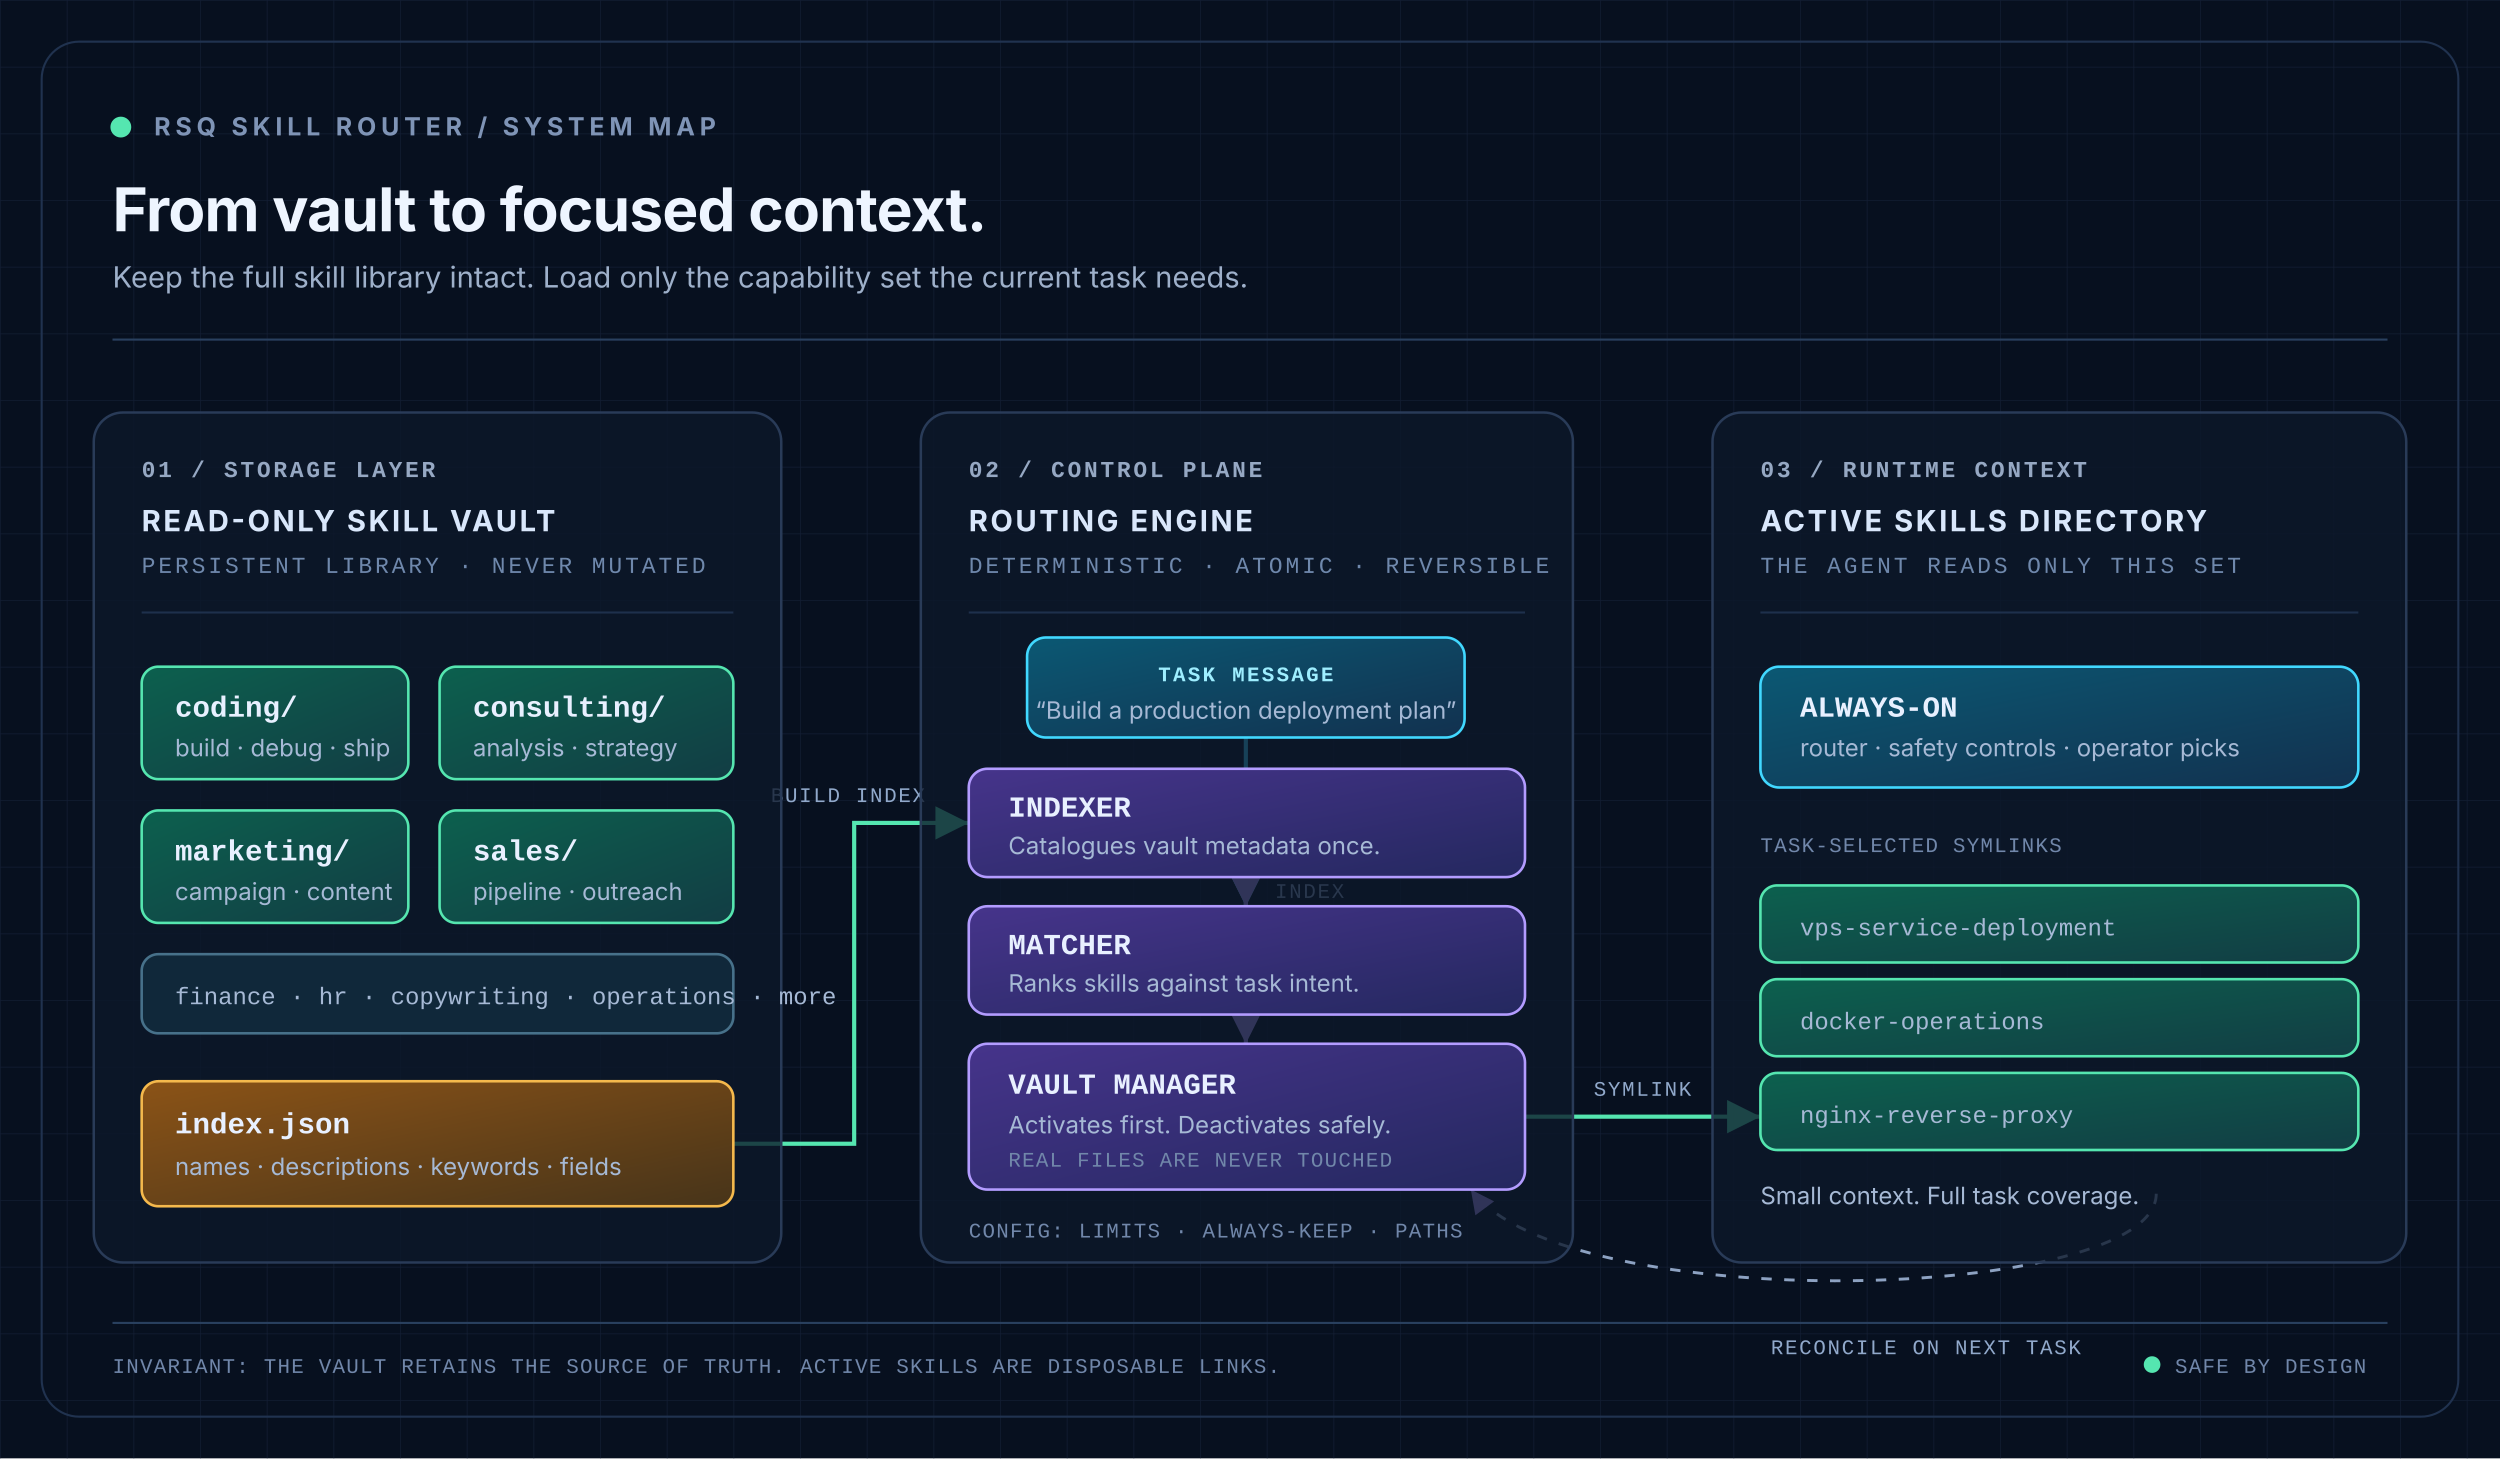
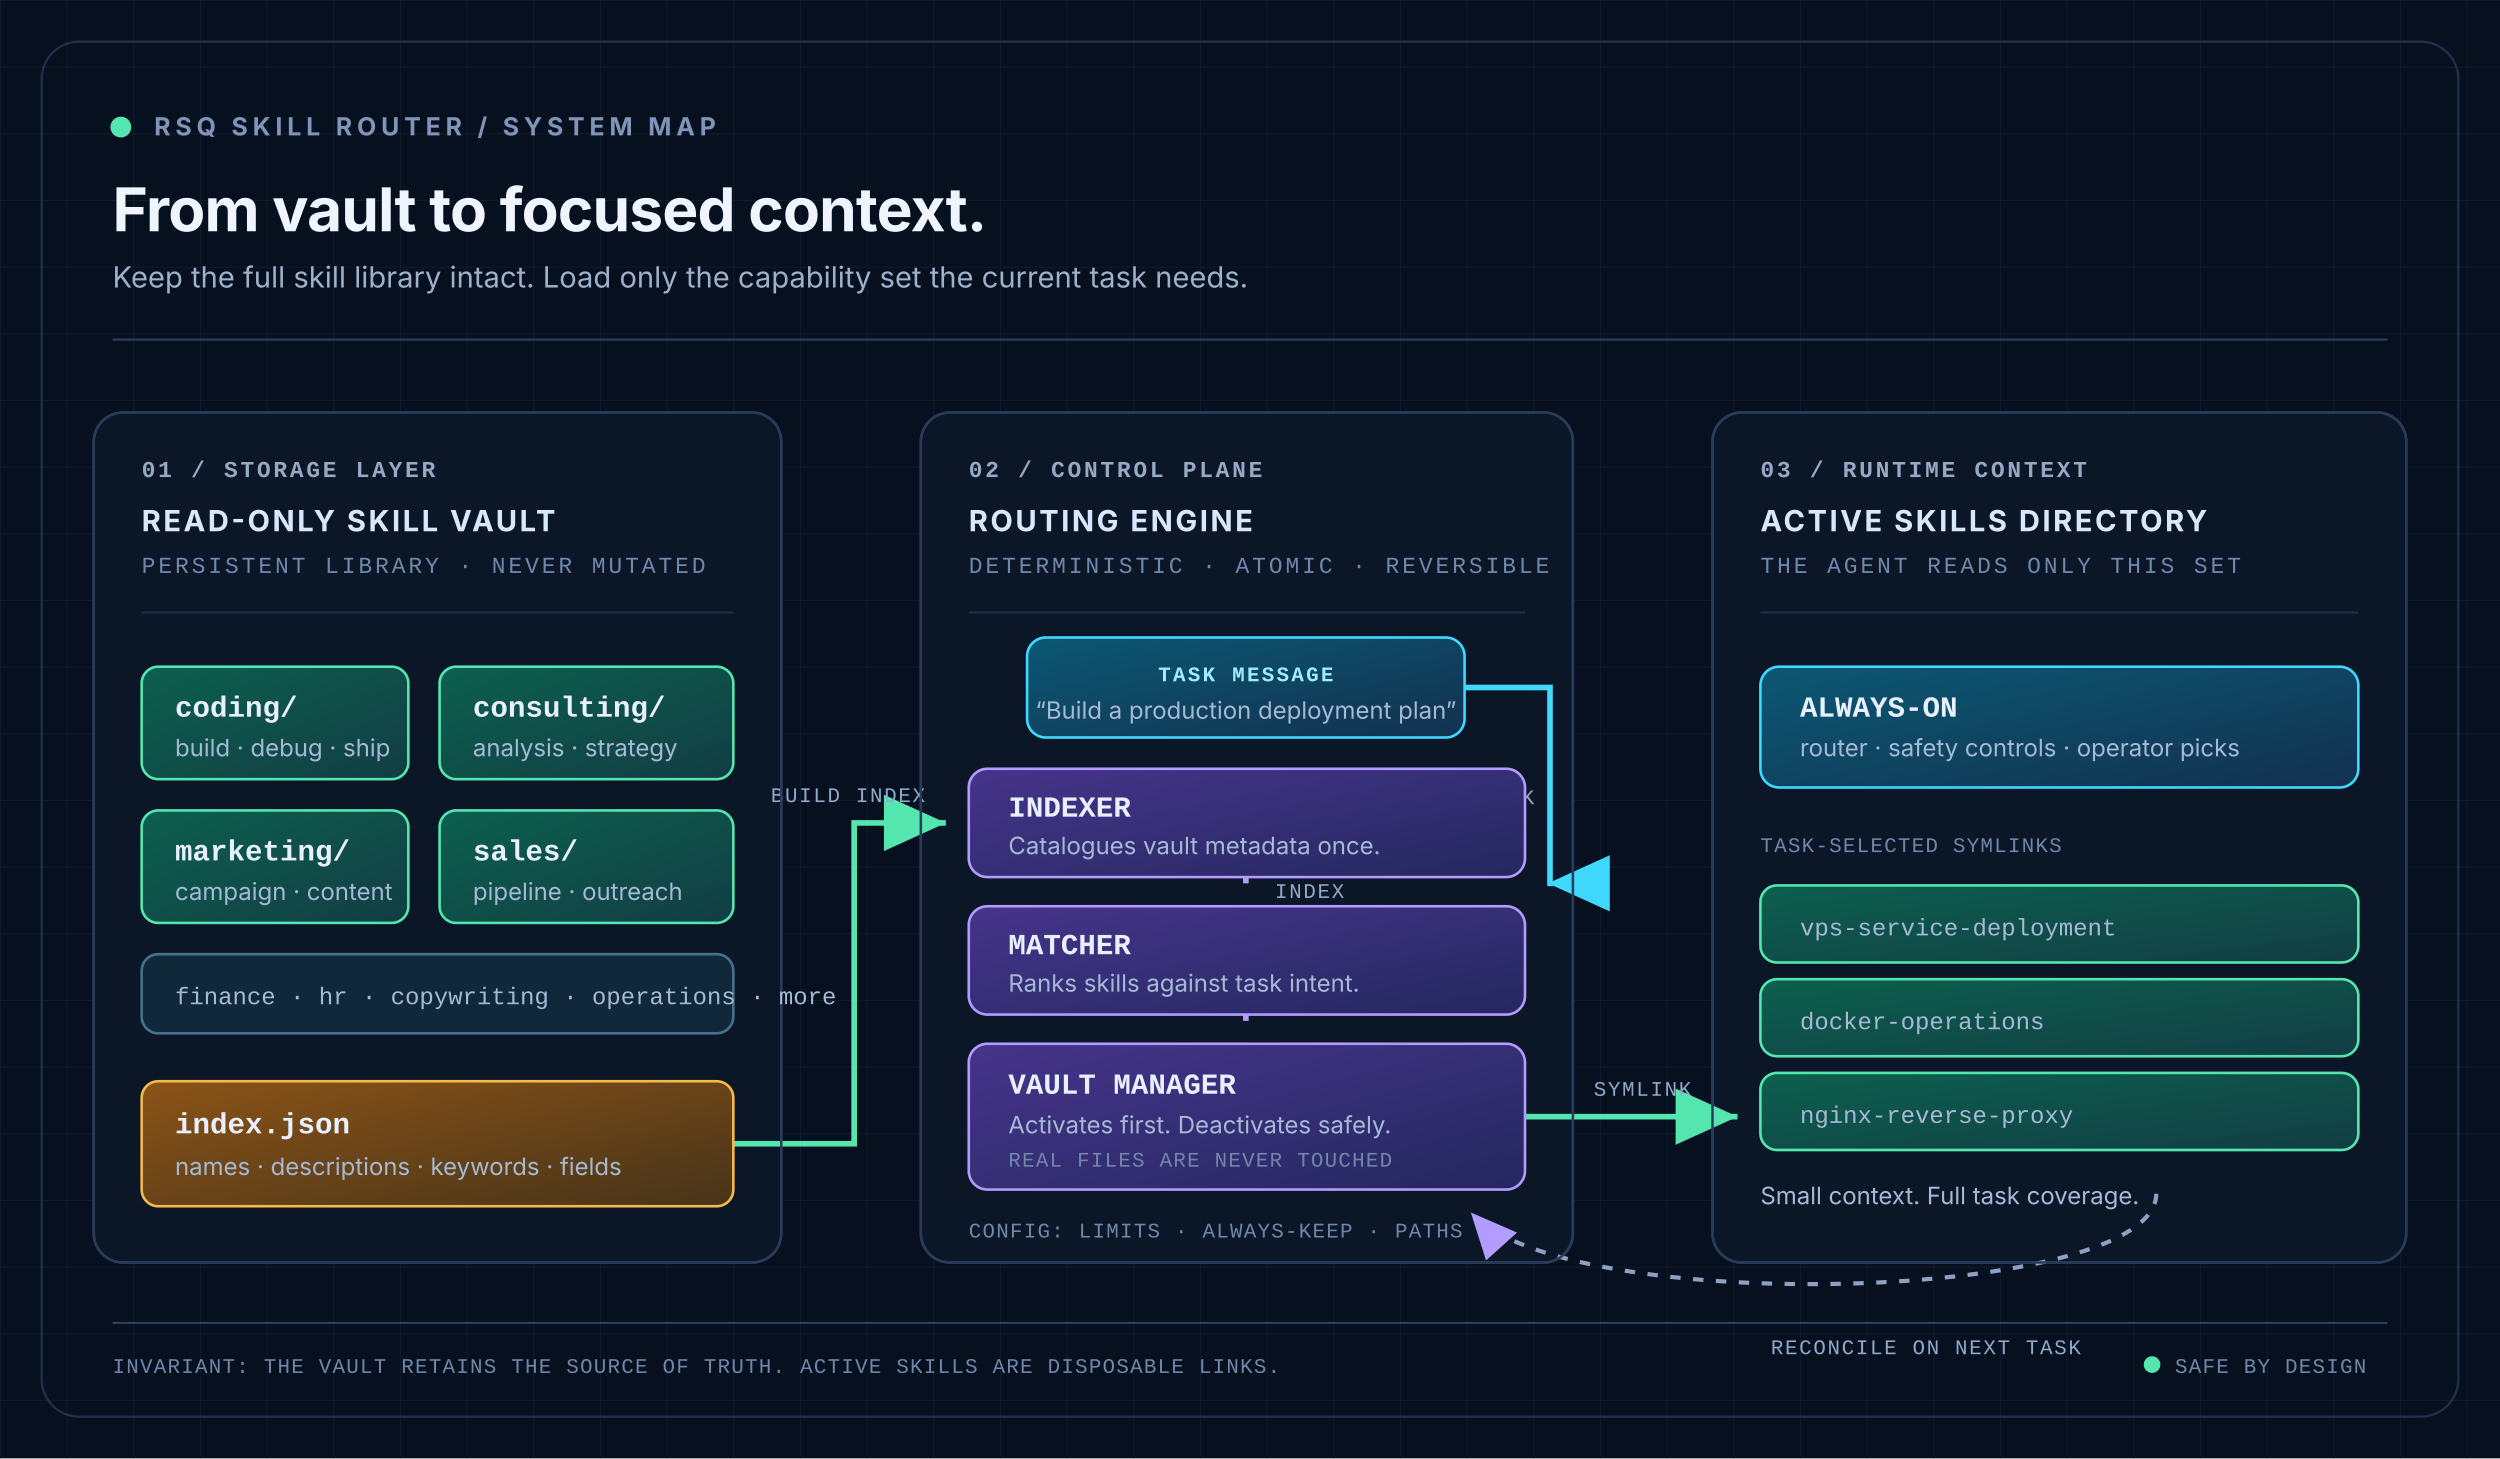
<svg xmlns="http://www.w3.org/2000/svg" viewBox="0 0 1200 700" role="img" aria-labelledby="title desc">
  <defs>
    <pattern id="grid" width="32" height="32" patternUnits="userSpaceOnUse">
      <path d="M32 0H0V32" fill="none" stroke="#17233a" stroke-width="0.7" />
    </pattern>
    <linearGradient id="cyanGlow" x1="0" y1="0" x2="1" y2="1">
      <stop stop-color="#0b5873" />
      <stop offset="1" stop-color="#12314f" />
    </linearGradient>
    <linearGradient id="violetGlow" x1="0" y1="0" x2="1" y2="1">
      <stop stop-color="#46348b" />
      <stop offset="1" stop-color="#24285f" />
    </linearGradient>
    <linearGradient id="greenGlow" x1="0" y1="0" x2="1" y2="1">
      <stop stop-color="#0c604e" />
      <stop offset="1" stop-color="#123d44" />
    </linearGradient>
    <linearGradient id="amberGlow" x1="0" y1="0" x2="1" y2="1">
      <stop stop-color="#8b5317" />
      <stop offset="1" stop-color="#473419" />
    </linearGradient>
-     <marker id="arrowCyan" markerWidth="10" markerHeight="10" refX="8" refY="5" orient="auto">
-       <path d="M0 1L8 5L0 9Z" fill="#41d8ff" />
+     <marker id="arrowCyan" markerWidth="14" markerHeight="12" refX="11" refY="6" orient="auto">
+       <path d="M0 1L11 6L0 11Z" fill="#41d8ff" />
    </marker>
-     <marker id="arrowViolet" markerWidth="10" markerHeight="10" refX="8" refY="5" orient="auto">
-       <path d="M0 1L8 5L0 9Z" fill="#b39cff" />
+     <marker id="arrowViolet" markerWidth="14" markerHeight="12" refX="11" refY="6" orient="auto">
+       <path d="M0 1L11 6L0 11Z" fill="#b39cff" />
    </marker>
-     <marker id="arrowGreen" markerWidth="10" markerHeight="10" refX="8" refY="5" orient="auto">
-       <path d="M0 1L8 5L0 9Z" fill="#55e6b0" />
+     <marker id="arrowGreen" markerWidth="14" markerHeight="12" refX="11" refY="6" orient="auto">
+       <path d="M0 1L11 6L0 11Z" fill="#55e6b0" />
    </marker>
    <style>
      .sans{font-family:system-ui,-apple-system,BlinkMacSystemFont,"Segoe UI",sans-serif}.mono{font-family:"SFMono-Regular",Consolas,"Liberation Mono",monospace}.kicker{fill:#7f94b6;font-size:12px;font-weight:700;letter-spacing:2.3px}.title{fill:#eef5ff;font-size:29px;font-weight:700;letter-spacing:-.4px}.sub{fill:#9eb0ca;font-size:14px}.zone{fill:#0c172a;fill-opacity:.78;stroke:#293b58;stroke-width:1.2}.zoneTitle{fill:#d9e7fb;font-size:14px;font-weight:700;letter-spacing:1.2px}.zoneMeta{fill:#6f88ac;font-size:11px;letter-spacing:1.4px}.label{fill:#e8f0ff;font-size:14px;font-weight:650}.small{fill:#a6b9d5;font-size:11.5px}.tiny{fill:#7187aa;font-size:10px;letter-spacing:.6px}.tag{font-size:10px;font-weight:700;letter-spacing:1.1px}.edgeLabel{fill:#91a9cb;font-size:10px;letter-spacing:.8px}.rule{stroke:#29405f;stroke-width:1}.divider{stroke:#1e304c;stroke-width:1}.card{stroke-width:1.25}.num{fill:#96a8c3;font-size:11px;font-weight:700;letter-spacing:1.3px}
    </style>
  </defs>
  <rect width="1200" height="700" fill="#07101f" />
  <rect width="1200" height="700" fill="url(#grid)" opacity=".72" />
  <rect x="20" y="20" width="1160" height="660" rx="18" fill="none" stroke="#20324f" />
  <circle cx="58" cy="61" r="5" fill="#55e6b0" />
  <text x="74" y="65" class="sans kicker">RSQ SKILL ROUTER / SYSTEM MAP</text>
  <text x="54" y="111" class="sans title">From vault to focused context.</text>
  <text x="54" y="138" class="sans sub">Keep the full skill library intact. Load only the capability set the current task needs.</text>
  <line x1="54" y1="163" x2="1146" y2="163" class="rule" />
-   <path d="M352 549H410V395H465" fill="none" stroke="#55e6b0" stroke-width="2" marker-end="url(#arrowGreen)" />
-   <path d="M598 354V435" fill="none" stroke="#41d8ff" stroke-width="2" marker-end="url(#arrowCyan)" />
-   <path d="M598 421V435" fill="none" stroke="#b39cff" stroke-width="2" marker-end="url(#arrowViolet)" />
-   <path d="M598 487V501" fill="none" stroke="#b39cff" stroke-width="2" marker-end="url(#arrowViolet)" />
-   <path d="M732 536H845" fill="none" stroke="#55e6b0" stroke-width="2" marker-end="url(#arrowGreen)" />
-   <path d="M1035 573C1035 625 752 633 706 571" fill="none" stroke="#8da2c2" stroke-width="1.4" stroke-dasharray="5 6" marker-end="url(#arrowViolet)" />
+   <rect x="45" y="198" width="330" height="408" rx="14" class="zone" />
+   <rect x="442" y="198" width="313" height="408" rx="14" class="zone" />
+   <rect x="822" y="198" width="333" height="408" rx="14" class="zone" />
+   <path d="M352 549H410V395H454" fill="none" stroke="#55e6b0" stroke-width="2.7" marker-end="url(#arrowGreen)" />
+   <path d="M703 330H744V424H743" fill="none" stroke="#41d8ff" stroke-width="2.7" marker-end="url(#arrowCyan)" />
+   <path d="M598 421V424" fill="none" stroke="#b39cff" stroke-width="2.7" marker-end="url(#arrowViolet)" />
+   <path d="M598 487V490" fill="none" stroke="#b39cff" stroke-width="2.7" marker-end="url(#arrowViolet)" />
+   <path d="M732 536H834" fill="none" stroke="#55e6b0" stroke-width="2.7" marker-end="url(#arrowGreen)" />
+   <path d="M1035 573C1035 625 752 633 706 582" fill="none" stroke="#8da2c2" stroke-width="2" stroke-dasharray="5 6" marker-end="url(#arrowViolet)" />
  <text x="370" y="385" class="mono edgeLabel">BUILD INDEX</text>
-   <text x="612" y="388" class="mono edgeLabel">TASK</text>
+   <text x="710" y="386" class="mono edgeLabel">TASK</text>
  <text x="612" y="431" class="mono edgeLabel">INDEX</text>
  <text x="765" y="526" class="mono edgeLabel">SYMLINK</text>
  <text x="850" y="650" class="mono edgeLabel">RECONCILE ON NEXT TASK</text>
-   <rect x="45" y="198" width="330" height="408" rx="14" class="zone" />
+   <rect x="45" y="198" width="330" height="408" rx="14" class="zone" style="fill:none" />
  <text x="68" y="229" class="mono num">01 / STORAGE LAYER</text>
  <text x="68" y="255" class="sans zoneTitle">READ-ONLY SKILL VAULT</text>
  <text x="68" y="275" class="mono zoneMeta">PERSISTENT LIBRARY · NEVER MUTATED</text>
  <line x1="68" y1="294" x2="352" y2="294" class="divider" />
  <rect x="68" y="320" width="128" height="54" rx="8" fill="url(#greenGlow)" stroke="#55e6b0" class="card" />
  <text x="84" y="344" class="mono label">coding/</text>
  <text x="84" y="363" class="sans small">build · debug · ship</text>
  <rect x="211" y="320" width="141" height="54" rx="8" fill="url(#greenGlow)" stroke="#55e6b0" class="card" />
  <text x="227" y="344" class="mono label">consulting/</text>
  <text x="227" y="363" class="sans small">analysis · strategy</text>
  <rect x="68" y="389" width="128" height="54" rx="8" fill="url(#greenGlow)" stroke="#55e6b0" class="card" />
  <text x="84" y="413" class="mono label">marketing/</text>
  <text x="84" y="432" class="sans small">campaign · content</text>
  <rect x="211" y="389" width="141" height="54" rx="8" fill="url(#greenGlow)" stroke="#55e6b0" class="card" />
  <text x="227" y="413" class="mono label">sales/</text>
  <text x="227" y="432" class="sans small">pipeline · outreach</text>
  <rect x="68" y="458" width="284" height="38" rx="8" fill="#10283a" stroke="#47718a" class="card" />
  <text x="84" y="482" class="mono small">finance · hr · copywriting · operations · more</text>
  <rect x="68" y="519" width="284" height="60" rx="8" fill="url(#amberGlow)" stroke="#f5b94c" class="card" />
  <text x="84" y="544" class="mono label">index.json</text>
  <text x="84" y="564" class="sans small">names · descriptions · keywords · fields</text>
-   <rect x="442" y="198" width="313" height="408" rx="14" class="zone" />
+   <rect x="442" y="198" width="313" height="408" rx="14" class="zone" style="fill:none" />
  <text x="465" y="229" class="mono num">02 / CONTROL PLANE</text>
  <text x="465" y="255" class="sans zoneTitle">ROUTING ENGINE</text>
  <text x="465" y="275" class="mono zoneMeta">DETERMINISTIC · ATOMIC · REVERSIBLE</text>
  <line x1="465" y1="294" x2="732" y2="294" class="divider" />
  <rect x="493" y="306" width="210" height="48" rx="9" fill="url(#cyanGlow)" stroke="#41d8ff" class="card" />
  <text x="598" y="327" text-anchor="middle" class="mono tag" fill="#9eeeff">TASK MESSAGE</text>
  <text x="598" y="345" text-anchor="middle" class="sans small">“Build a production deployment plan”</text>
  <rect x="465" y="369" width="267" height="52" rx="9" fill="url(#violetGlow)" stroke="#b39cff" class="card" />
  <text x="484" y="392" class="mono label">INDEXER</text>
  <text x="484" y="410" class="sans small">Catalogues vault metadata once.</text>
  <rect x="465" y="435" width="267" height="52" rx="9" fill="url(#violetGlow)" stroke="#b39cff" class="card" />
  <text x="484" y="458" class="mono label">MATCHER</text>
  <text x="484" y="476" class="sans small">Ranks skills against task intent.</text>
  <rect x="465" y="501" width="267" height="70" rx="9" fill="url(#violetGlow)" stroke="#b39cff" class="card" />
  <text x="484" y="525" class="mono label">VAULT MANAGER</text>
  <text x="484" y="544" class="sans small">Activates first. Deactivates safely.</text>
  <text x="484" y="560" class="mono tiny">REAL FILES ARE NEVER TOUCHED</text>
  <text x="465" y="594" class="mono tiny">CONFIG: LIMITS · ALWAYS-KEEP · PATHS</text>
-   <rect x="822" y="198" width="333" height="408" rx="14" class="zone" />
+   <rect x="822" y="198" width="333" height="408" rx="14" class="zone" style="fill:none" />
  <text x="845" y="229" class="mono num">03 / RUNTIME CONTEXT</text>
  <text x="845" y="255" class="sans zoneTitle">ACTIVE SKILLS DIRECTORY</text>
  <text x="845" y="275" class="mono zoneMeta">THE AGENT READS ONLY THIS SET</text>
  <line x1="845" y1="294" x2="1132" y2="294" class="divider" />
  <rect x="845" y="320" width="287" height="58" rx="9" fill="url(#cyanGlow)" stroke="#41d8ff" class="card" />
  <text x="864" y="344" class="mono label">ALWAYS-ON</text>
  <text x="864" y="363" class="sans small">router · safety controls · operator picks</text>
  <text x="845" y="409" class="mono tiny">TASK-SELECTED SYMLINKS</text>
  <rect x="845" y="425" width="287" height="37" rx="8" fill="url(#greenGlow)" stroke="#55e6b0" class="card" />
  <text x="864" y="449" class="mono small">vps-service-deployment</text>
  <rect x="845" y="470" width="287" height="37" rx="8" fill="url(#greenGlow)" stroke="#55e6b0" class="card" />
  <text x="864" y="494" class="mono small">docker-operations</text>
  <rect x="845" y="515" width="287" height="37" rx="8" fill="url(#greenGlow)" stroke="#55e6b0" class="card" />
  <text x="864" y="539" class="mono small">nginx-reverse-proxy</text>
  <text x="845" y="578" class="sans small">Small context. Full task coverage.</text>
  <line x1="54" y1="635" x2="1146" y2="635" class="rule" />
  <text x="54" y="659" class="mono tiny">INVARIANT: THE VAULT RETAINS THE SOURCE OF TRUTH. ACTIVE SKILLS ARE DISPOSABLE LINKS.</text>
  <circle cx="1033" cy="655" r="4" fill="#55e6b0" />
  <text x="1044" y="659" class="mono tiny">SAFE BY DESIGN</text>
</svg>
